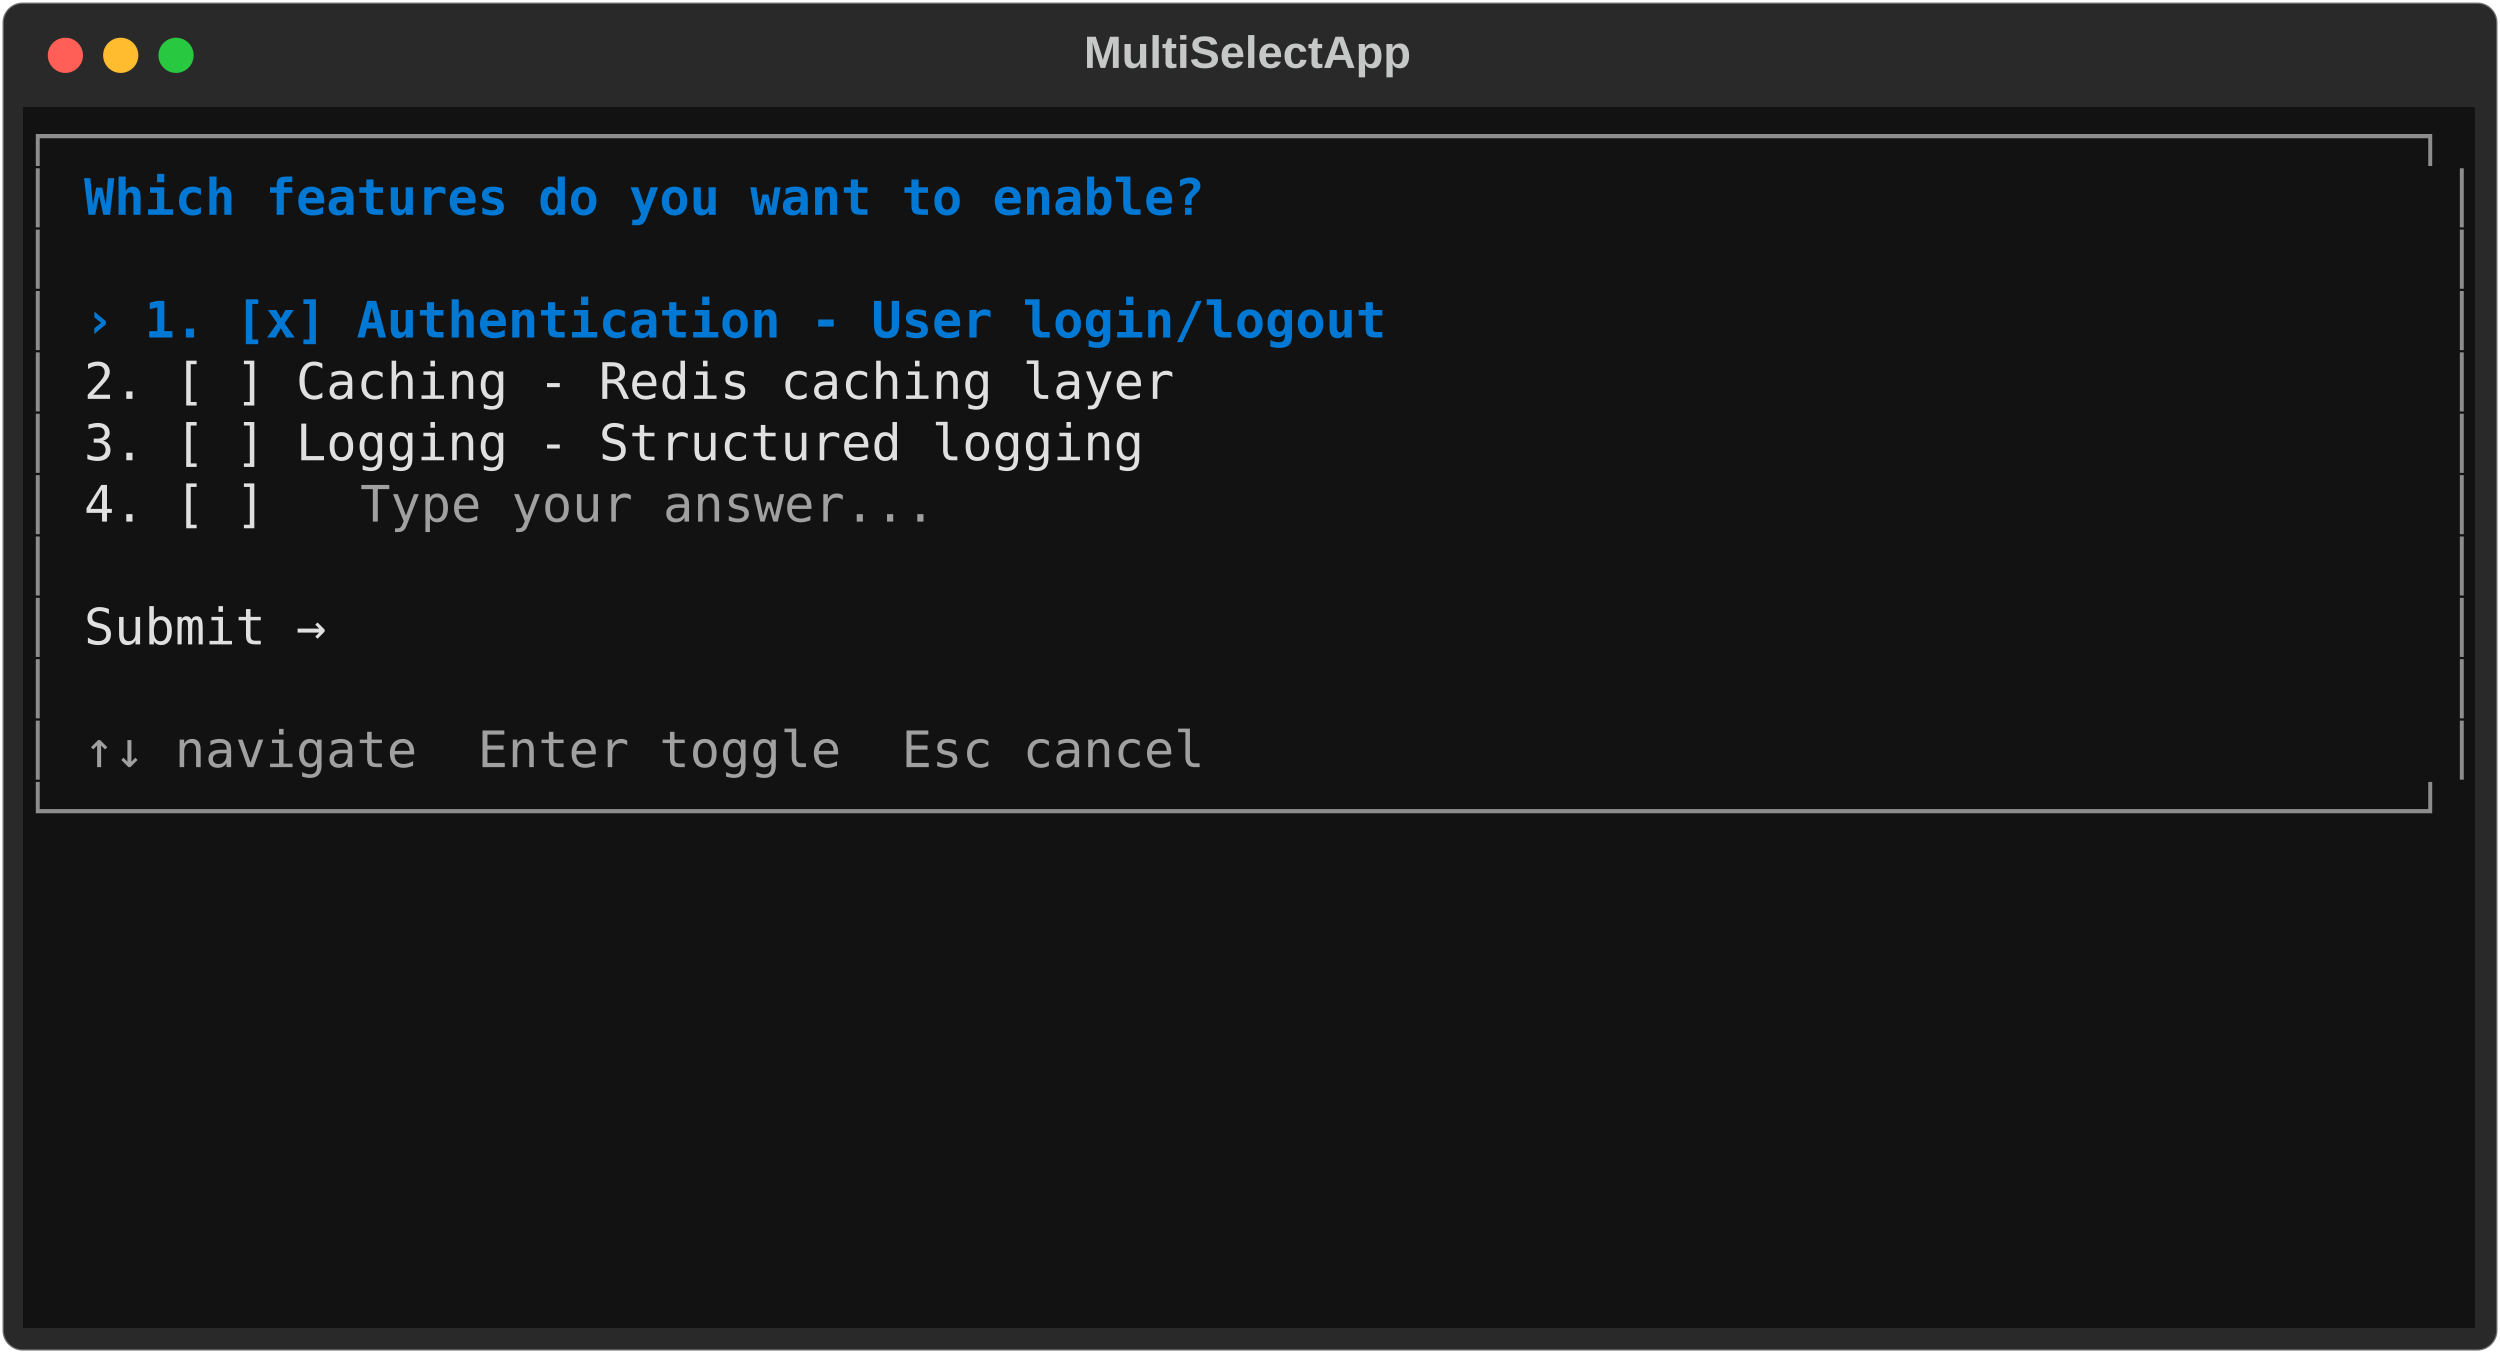
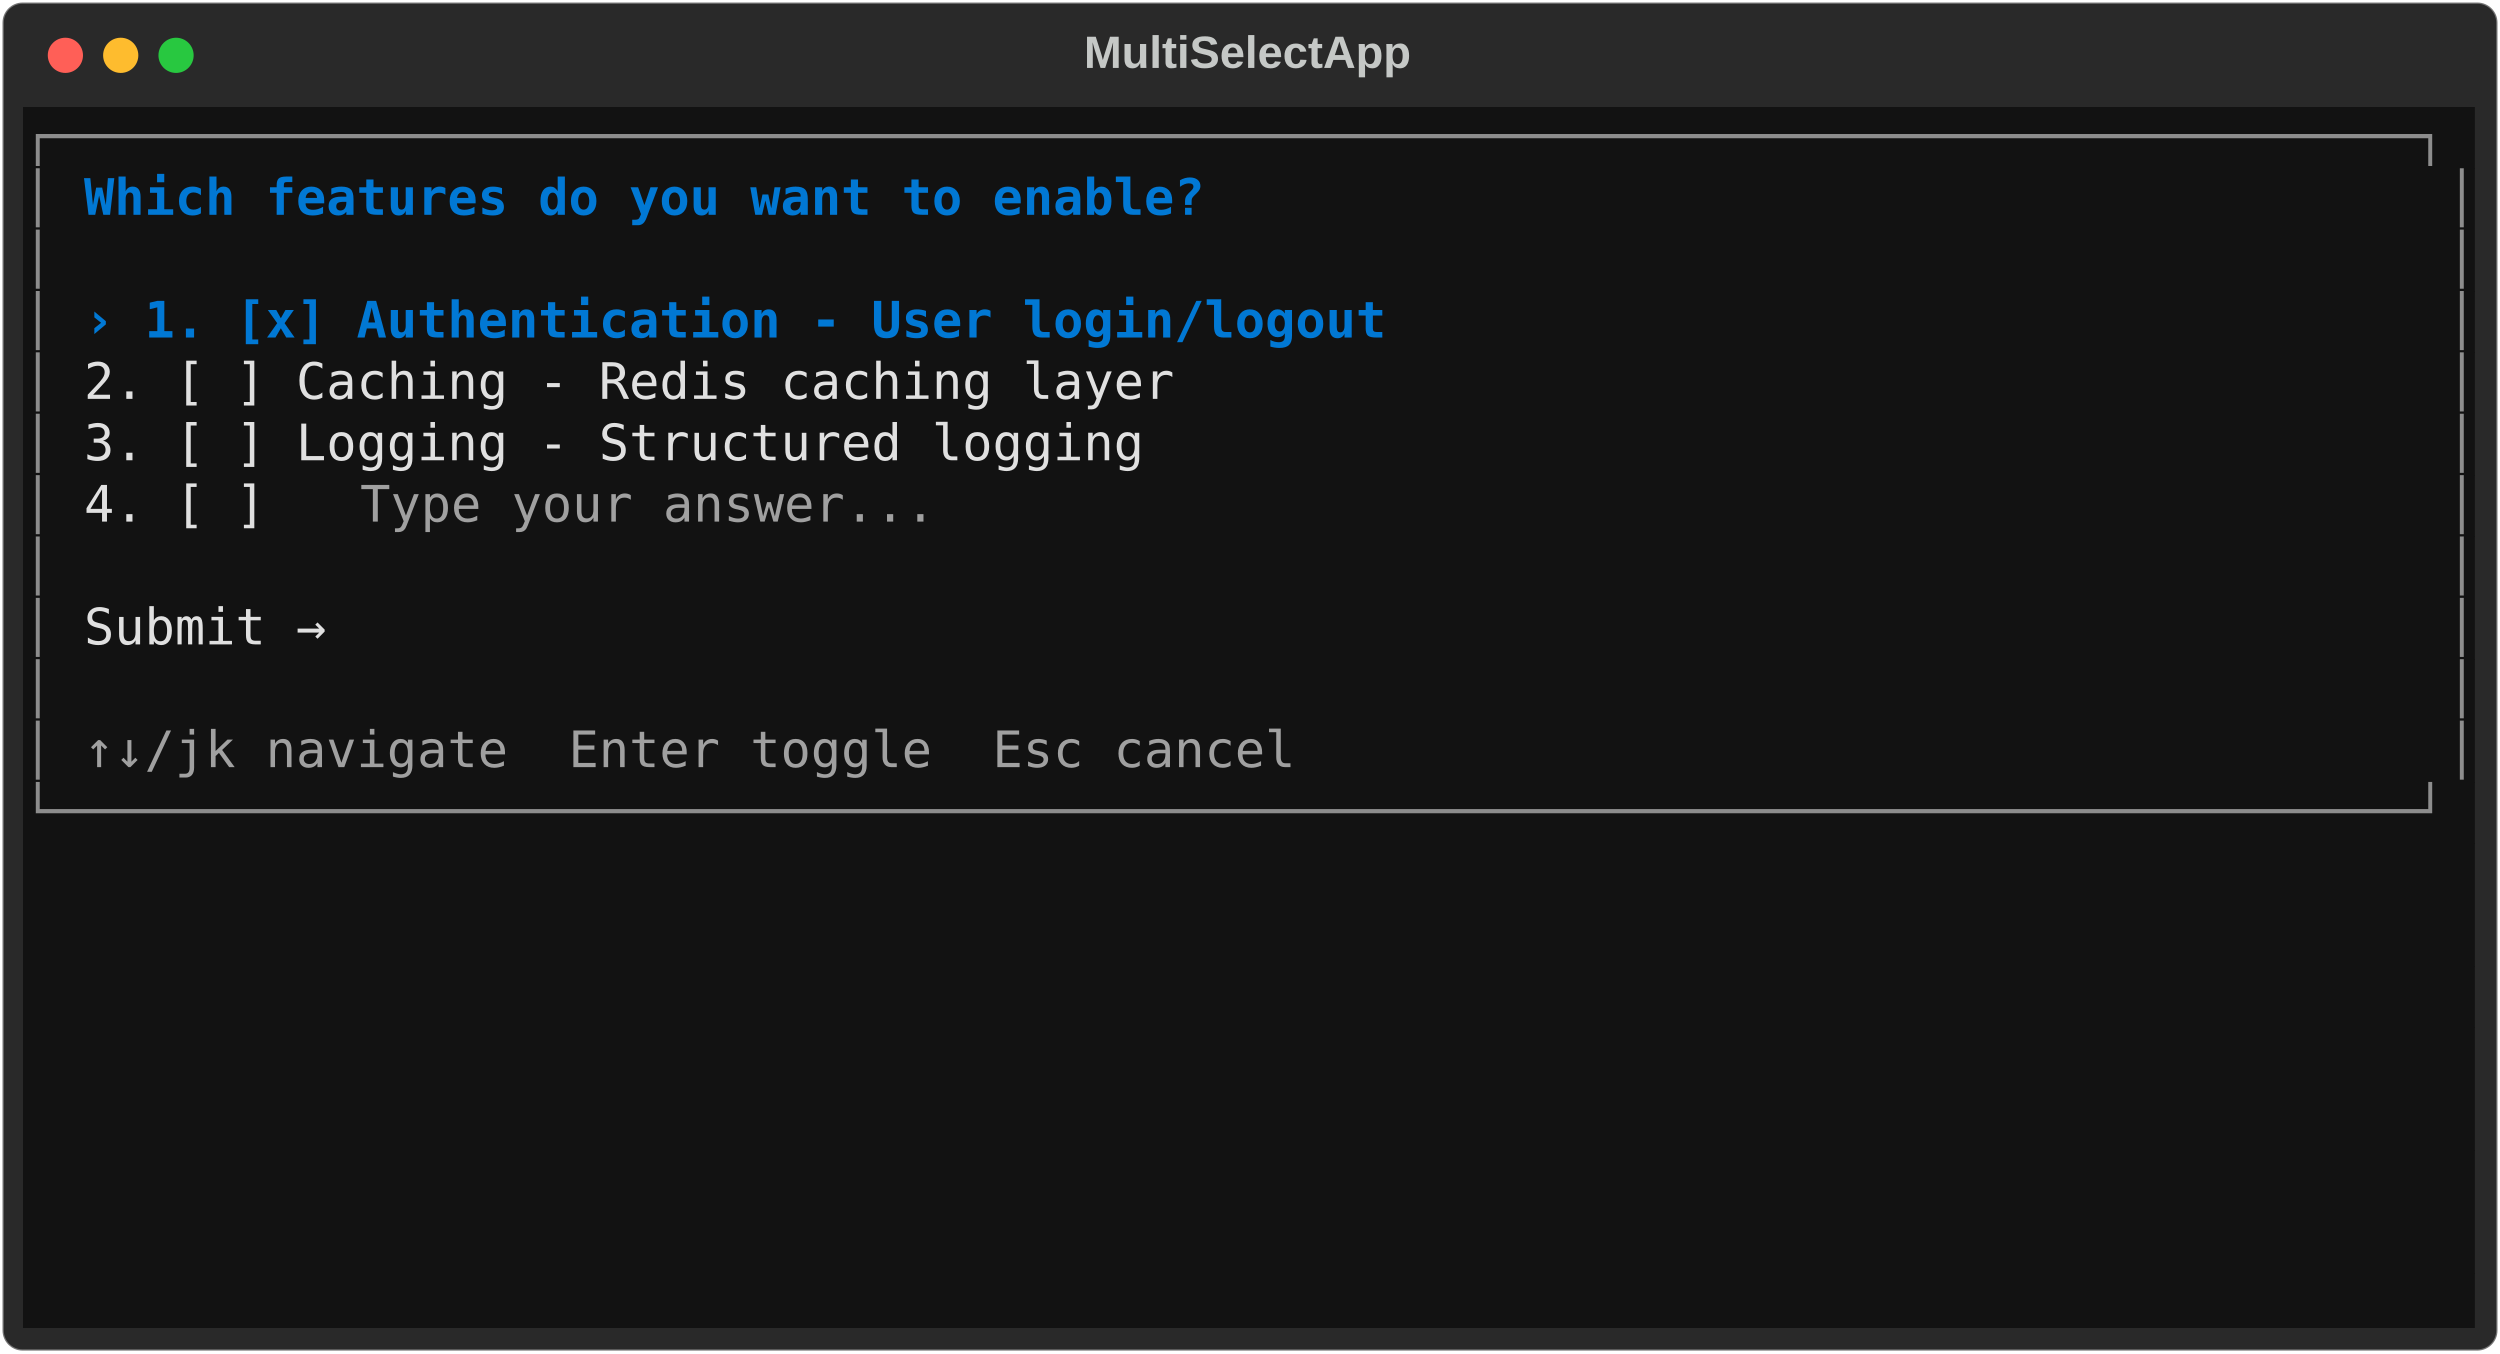
<svg xmlns="http://www.w3.org/2000/svg" class="rich-terminal" viewBox="0 0 994 538.0">
  <style>

    @font-face {
        font-family: "Fira Code";
        src: local("FiraCode-Regular"),
                url("https://cdnjs.cloudflare.com/ajax/libs/firacode/6.2.0/woff2/FiraCode-Regular.woff2") format("woff2"),
                url("https://cdnjs.cloudflare.com/ajax/libs/firacode/6.2.0/woff/FiraCode-Regular.woff") format("woff");
        font-style: normal;
        font-weight: 400;
    }
    @font-face {
        font-family: "Fira Code";
        src: local("FiraCode-Bold"),
                url("https://cdnjs.cloudflare.com/ajax/libs/firacode/6.2.0/woff2/FiraCode-Bold.woff2") format("woff2"),
                url("https://cdnjs.cloudflare.com/ajax/libs/firacode/6.2.0/woff/FiraCode-Bold.woff") format("woff");
        font-style: bold;
        font-weight: 700;
    }

    .terminal-matrix {
        font-family: Fira Code, monospace;
        font-size: 20px;
        line-height: 24.4px;
        font-variant-east-asian: full-width;
    }

    .terminal-title {
        font-size: 18px;
        font-weight: bold;
        font-family: arial;
    }

    .terminal-r1 { fill: #8d8d8d }
.terminal-r2 { fill: #c5c8c6 }
.terminal-r3 { fill: #0178d4;font-weight: bold }
.terminal-r4 { fill: #e0e0e0 }
.terminal-r5 { fill: #a0a0a0 }
    </style>
  <defs>
    <clipPath id="terminal-clip-terminal">
      <rect x="0" y="0" width="975.0" height="487.0" />
    </clipPath>
    <clipPath id="terminal-line-0">
      <rect x="0" y="1.5" width="976" height="24.65" />
    </clipPath>
    <clipPath id="terminal-line-1">
      <rect x="0" y="25.9" width="976" height="24.65" />
    </clipPath>
    <clipPath id="terminal-line-2">
      <rect x="0" y="50.3" width="976" height="24.65" />
    </clipPath>
    <clipPath id="terminal-line-3">
      <rect x="0" y="74.7" width="976" height="24.65" />
    </clipPath>
    <clipPath id="terminal-line-4">
      <rect x="0" y="99.1" width="976" height="24.65" />
    </clipPath>
    <clipPath id="terminal-line-5">
      <rect x="0" y="123.5" width="976" height="24.65" />
    </clipPath>
    <clipPath id="terminal-line-6">
      <rect x="0" y="147.9" width="976" height="24.65" />
    </clipPath>
    <clipPath id="terminal-line-7">
      <rect x="0" y="172.3" width="976" height="24.65" />
    </clipPath>
    <clipPath id="terminal-line-8">
      <rect x="0" y="196.7" width="976" height="24.65" />
    </clipPath>
    <clipPath id="terminal-line-9">
      <rect x="0" y="221.1" width="976" height="24.65" />
    </clipPath>
    <clipPath id="terminal-line-10">
      <rect x="0" y="245.5" width="976" height="24.65" />
    </clipPath>
    <clipPath id="terminal-line-11">
      <rect x="0" y="269.9" width="976" height="24.65" />
    </clipPath>
    <clipPath id="terminal-line-12">
      <rect x="0" y="294.3" width="976" height="24.65" />
    </clipPath>
    <clipPath id="terminal-line-13">
      <rect x="0" y="318.7" width="976" height="24.65" />
    </clipPath>
    <clipPath id="terminal-line-14">
      <rect x="0" y="343.1" width="976" height="24.65" />
    </clipPath>
    <clipPath id="terminal-line-15">
      <rect x="0" y="367.5" width="976" height="24.65" />
    </clipPath>
    <clipPath id="terminal-line-16">
      <rect x="0" y="391.9" width="976" height="24.65" />
    </clipPath>
    <clipPath id="terminal-line-17">
      <rect x="0" y="416.3" width="976" height="24.65" />
    </clipPath>
    <clipPath id="terminal-line-18">
      <rect x="0" y="440.7" width="976" height="24.65" />
    </clipPath>
  </defs>
  <rect fill="#292929" stroke="rgba(255,255,255,0.35)" stroke-width="1" x="1" y="1" width="992" height="536" rx="8" />
  <text class="terminal-title" fill="#c5c8c6" text-anchor="middle" x="496" y="27">MultiSelectApp</text>
  <g transform="translate(26,22)">
    <circle cx="0" cy="0" r="7" fill="#ff5f57" />
    <circle cx="22" cy="0" r="7" fill="#febc2e" />
    <circle cx="44" cy="0" r="7" fill="#28c840" />
  </g>
  <g transform="translate(9, 41)" clip-path="url(#terminal-clip-terminal)">
    <rect fill="#121212" x="0" y="1.5" width="976" height="24.65" shape-rendering="crispEdges" />
    <rect fill="#121212" x="0" y="25.9" width="12.2" height="24.65" shape-rendering="crispEdges" />
    <rect fill="#121212" x="12.2" y="25.9" width="12.2" height="24.65" shape-rendering="crispEdges" />
    <rect fill="#121212" x="24.4" y="25.9" width="451.4" height="24.65" shape-rendering="crispEdges" />
    <rect fill="#121212" x="475.8" y="25.9" width="488" height="24.65" shape-rendering="crispEdges" />
    <rect fill="#121212" x="963.8" y="25.9" width="12.2" height="24.65" shape-rendering="crispEdges" />
    <rect fill="#121212" x="0" y="50.3" width="12.2" height="24.65" shape-rendering="crispEdges" />
    <rect fill="#121212" x="12.2" y="50.3" width="951.6" height="24.65" shape-rendering="crispEdges" />
    <rect fill="#121212" x="963.8" y="50.3" width="12.2" height="24.65" shape-rendering="crispEdges" />
    <rect fill="#121212" x="0" y="74.7" width="12.2" height="24.65" shape-rendering="crispEdges" />
    <rect fill="#121212" x="12.2" y="74.7" width="12.2" height="24.65" shape-rendering="crispEdges" />
    <rect fill="#121212" x="24.4" y="74.7" width="524.6" height="24.65" shape-rendering="crispEdges" />
    <rect fill="#121212" x="549" y="74.7" width="414.8" height="24.65" shape-rendering="crispEdges" />
    <rect fill="#121212" x="963.8" y="74.7" width="12.2" height="24.65" shape-rendering="crispEdges" />
    <rect fill="#121212" x="0" y="99.1" width="12.2" height="24.65" shape-rendering="crispEdges" />
    <rect fill="#121212" x="12.2" y="99.1" width="12.2" height="24.65" shape-rendering="crispEdges" />
    <rect fill="#121212" x="24.4" y="99.1" width="463.6" height="24.65" shape-rendering="crispEdges" />
    <rect fill="#121212" x="488" y="99.1" width="475.8" height="24.65" shape-rendering="crispEdges" />
    <rect fill="#121212" x="963.8" y="99.1" width="12.2" height="24.65" shape-rendering="crispEdges" />
    <rect fill="#121212" x="0" y="123.5" width="12.2" height="24.65" shape-rendering="crispEdges" />
    <rect fill="#121212" x="12.2" y="123.5" width="12.2" height="24.65" shape-rendering="crispEdges" />
    <rect fill="#121212" x="24.4" y="123.5" width="451.4" height="24.65" shape-rendering="crispEdges" />
    <rect fill="#121212" x="475.8" y="123.5" width="488" height="24.65" shape-rendering="crispEdges" />
    <rect fill="#121212" x="963.8" y="123.5" width="12.2" height="24.65" shape-rendering="crispEdges" />
    <rect fill="#121212" x="0" y="147.9" width="12.2" height="24.65" shape-rendering="crispEdges" />
    <rect fill="#121212" x="12.2" y="147.9" width="12.2" height="24.65" shape-rendering="crispEdges" />
    <rect fill="#121212" x="24.4" y="147.9" width="109.8" height="24.65" shape-rendering="crispEdges" />
    <rect fill="#121212" x="134.2" y="147.9" width="231.8" height="24.65" shape-rendering="crispEdges" />
    <rect fill="#121212" x="366" y="147.9" width="597.8" height="24.65" shape-rendering="crispEdges" />
    <rect fill="#121212" x="963.8" y="147.9" width="12.2" height="24.65" shape-rendering="crispEdges" />
    <rect fill="#121212" x="0" y="172.3" width="12.2" height="24.65" shape-rendering="crispEdges" />
    <rect fill="#121212" x="12.2" y="172.3" width="951.6" height="24.65" shape-rendering="crispEdges" />
    <rect fill="#121212" x="963.8" y="172.3" width="12.2" height="24.65" shape-rendering="crispEdges" />
    <rect fill="#121212" x="0" y="196.7" width="12.2" height="24.65" shape-rendering="crispEdges" />
    <rect fill="#121212" x="12.2" y="196.7" width="12.2" height="24.65" shape-rendering="crispEdges" />
    <rect fill="#121212" x="24.4" y="196.7" width="158.6" height="24.65" shape-rendering="crispEdges" />
    <rect fill="#121212" x="183" y="196.7" width="780.8" height="24.65" shape-rendering="crispEdges" />
    <rect fill="#121212" x="963.8" y="196.7" width="12.2" height="24.65" shape-rendering="crispEdges" />
    <rect fill="#121212" x="0" y="221.1" width="12.2" height="24.65" shape-rendering="crispEdges" />
    <rect fill="#121212" x="12.2" y="221.1" width="951.6" height="24.65" shape-rendering="crispEdges" />
    <rect fill="#121212" x="963.8" y="221.1" width="12.2" height="24.65" shape-rendering="crispEdges" />
    <rect fill="#121212" x="0" y="245.5" width="12.2" height="24.65" shape-rendering="crispEdges" />
    <rect fill="#121212" x="12.2" y="245.5" width="12.2" height="24.65" shape-rendering="crispEdges" />
-     <rect fill="#121212" x="24.4" y="245.5" width="451.4" height="24.65" shape-rendering="crispEdges" />
-     <rect fill="#121212" x="475.8" y="245.5" width="488" height="24.65" shape-rendering="crispEdges" />
+     <rect fill="#121212" x="24.4" y="245.5" width="488" height="24.65" shape-rendering="crispEdges" />
+     <rect fill="#121212" x="512.4" y="245.5" width="451.4" height="24.65" shape-rendering="crispEdges" />
    <rect fill="#121212" x="963.8" y="245.5" width="12.2" height="24.65" shape-rendering="crispEdges" />
    <rect fill="#121212" x="0" y="269.9" width="976" height="24.65" shape-rendering="crispEdges" />
    <rect fill="#121212" x="0" y="294.3" width="976" height="24.65" shape-rendering="crispEdges" />
    <rect fill="#121212" x="0" y="318.7" width="976" height="24.65" shape-rendering="crispEdges" />
    <rect fill="#121212" x="0" y="343.1" width="976" height="24.65" shape-rendering="crispEdges" />
    <rect fill="#121212" x="0" y="367.5" width="976" height="24.65" shape-rendering="crispEdges" />
    <rect fill="#121212" x="0" y="391.9" width="976" height="24.65" shape-rendering="crispEdges" />
    <rect fill="#121212" x="0" y="416.3" width="976" height="24.65" shape-rendering="crispEdges" />
    <rect fill="#121212" x="0" y="440.7" width="976" height="24.65" shape-rendering="crispEdges" />
    <rect fill="#121212" x="0" y="465.1" width="976" height="24.65" shape-rendering="crispEdges" />
    <g class="terminal-matrix">
      <text class="terminal-r1" x="0" y="20" textLength="976" clip-path="url(#terminal-line-0)">┌──────────────────────────────────────────────────────────────────────────────┐</text>
      <text class="terminal-r2" x="976" y="20" textLength="12.2" clip-path="url(#terminal-line-0)">
</text>
      <text class="terminal-r1" x="0" y="44.4" textLength="12.2" clip-path="url(#terminal-line-1)">│</text>
      <text class="terminal-r3" x="24.4" y="44.4" textLength="451.4" clip-path="url(#terminal-line-1)">Which features do you want to enable?</text>
      <text class="terminal-r1" x="963.8" y="44.4" textLength="12.2" clip-path="url(#terminal-line-1)">│</text>
      <text class="terminal-r2" x="976" y="44.4" textLength="12.2" clip-path="url(#terminal-line-1)">
</text>
      <text class="terminal-r1" x="0" y="68.8" textLength="12.2" clip-path="url(#terminal-line-2)">│</text>
      <text class="terminal-r1" x="963.8" y="68.8" textLength="12.2" clip-path="url(#terminal-line-2)">│</text>
      <text class="terminal-r2" x="976" y="68.8" textLength="12.2" clip-path="url(#terminal-line-2)">
</text>
      <text class="terminal-r1" x="0" y="93.2" textLength="12.2" clip-path="url(#terminal-line-3)">│</text>
      <text class="terminal-r3" x="24.4" y="93.2" textLength="524.6" clip-path="url(#terminal-line-3)">› 1. [x] Authentication - User login/logout</text>
      <text class="terminal-r1" x="963.8" y="93.2" textLength="12.2" clip-path="url(#terminal-line-3)">│</text>
      <text class="terminal-r2" x="976" y="93.2" textLength="12.2" clip-path="url(#terminal-line-3)">
</text>
      <text class="terminal-r1" x="0" y="117.6" textLength="12.2" clip-path="url(#terminal-line-4)">│</text>
      <text class="terminal-r4" x="24.4" y="117.6" textLength="463.6" clip-path="url(#terminal-line-4)">  2. [ ] Caching - Redis caching layer</text>
      <text class="terminal-r1" x="963.8" y="117.6" textLength="12.2" clip-path="url(#terminal-line-4)">│</text>
      <text class="terminal-r2" x="976" y="117.6" textLength="12.2" clip-path="url(#terminal-line-4)">
</text>
      <text class="terminal-r1" x="0" y="142" textLength="12.2" clip-path="url(#terminal-line-5)">│</text>
      <text class="terminal-r4" x="24.4" y="142" textLength="451.4" clip-path="url(#terminal-line-5)">  3. [ ] Logging - Structured logging</text>
      <text class="terminal-r1" x="963.8" y="142" textLength="12.2" clip-path="url(#terminal-line-5)">│</text>
      <text class="terminal-r2" x="976" y="142" textLength="12.2" clip-path="url(#terminal-line-5)">
</text>
      <text class="terminal-r1" x="0" y="166.4" textLength="12.2" clip-path="url(#terminal-line-6)">│</text>
      <text class="terminal-r4" x="24.4" y="166.4" textLength="109.8" clip-path="url(#terminal-line-6)">  4. [ ] </text>
      <text class="terminal-r5" x="134.2" y="166.4" textLength="231.8" clip-path="url(#terminal-line-6)">Type your answer...</text>
      <text class="terminal-r1" x="963.8" y="166.4" textLength="12.2" clip-path="url(#terminal-line-6)">│</text>
      <text class="terminal-r2" x="976" y="166.4" textLength="12.2" clip-path="url(#terminal-line-6)">
</text>
      <text class="terminal-r1" x="0" y="190.8" textLength="12.2" clip-path="url(#terminal-line-7)">│</text>
      <text class="terminal-r1" x="963.8" y="190.8" textLength="12.2" clip-path="url(#terminal-line-7)">│</text>
      <text class="terminal-r2" x="976" y="190.8" textLength="12.2" clip-path="url(#terminal-line-7)">
</text>
      <text class="terminal-r1" x="0" y="215.2" textLength="12.2" clip-path="url(#terminal-line-8)">│</text>
      <text class="terminal-r4" x="24.4" y="215.2" textLength="158.6" clip-path="url(#terminal-line-8)">     Submit →</text>
      <text class="terminal-r1" x="963.8" y="215.2" textLength="12.2" clip-path="url(#terminal-line-8)">│</text>
      <text class="terminal-r2" x="976" y="215.2" textLength="12.2" clip-path="url(#terminal-line-8)">
</text>
      <text class="terminal-r1" x="0" y="239.6" textLength="12.2" clip-path="url(#terminal-line-9)">│</text>
      <text class="terminal-r1" x="963.8" y="239.6" textLength="12.2" clip-path="url(#terminal-line-9)">│</text>
      <text class="terminal-r2" x="976" y="239.6" textLength="12.2" clip-path="url(#terminal-line-9)">
</text>
      <text class="terminal-r1" x="0" y="264" textLength="12.2" clip-path="url(#terminal-line-10)">│</text>
-       <text class="terminal-r5" x="24.4" y="264" textLength="451.4" clip-path="url(#terminal-line-10)">↑↓ navigate  Enter toggle  Esc cancel</text>
+       <text class="terminal-r5" x="24.4" y="264" textLength="488" clip-path="url(#terminal-line-10)">↑↓/jk navigate  Enter toggle  Esc cancel</text>
      <text class="terminal-r1" x="963.8" y="264" textLength="12.2" clip-path="url(#terminal-line-10)">│</text>
      <text class="terminal-r2" x="976" y="264" textLength="12.2" clip-path="url(#terminal-line-10)">
</text>
      <text class="terminal-r1" x="0" y="288.4" textLength="976" clip-path="url(#terminal-line-11)">└──────────────────────────────────────────────────────────────────────────────┘</text>
      <text class="terminal-r2" x="976" y="288.4" textLength="12.2" clip-path="url(#terminal-line-11)">
</text>
      <text class="terminal-r2" x="976" y="312.8" textLength="12.2" clip-path="url(#terminal-line-12)">
</text>
      <text class="terminal-r2" x="976" y="337.2" textLength="12.2" clip-path="url(#terminal-line-13)">
</text>
      <text class="terminal-r2" x="976" y="361.6" textLength="12.2" clip-path="url(#terminal-line-14)">
</text>
      <text class="terminal-r2" x="976" y="386" textLength="12.2" clip-path="url(#terminal-line-15)">
</text>
      <text class="terminal-r2" x="976" y="410.4" textLength="12.2" clip-path="url(#terminal-line-16)">
</text>
      <text class="terminal-r2" x="976" y="434.8" textLength="12.2" clip-path="url(#terminal-line-17)">
</text>
      <text class="terminal-r2" x="976" y="459.2" textLength="12.2" clip-path="url(#terminal-line-18)">
</text>
    </g>
  </g>
</svg>
